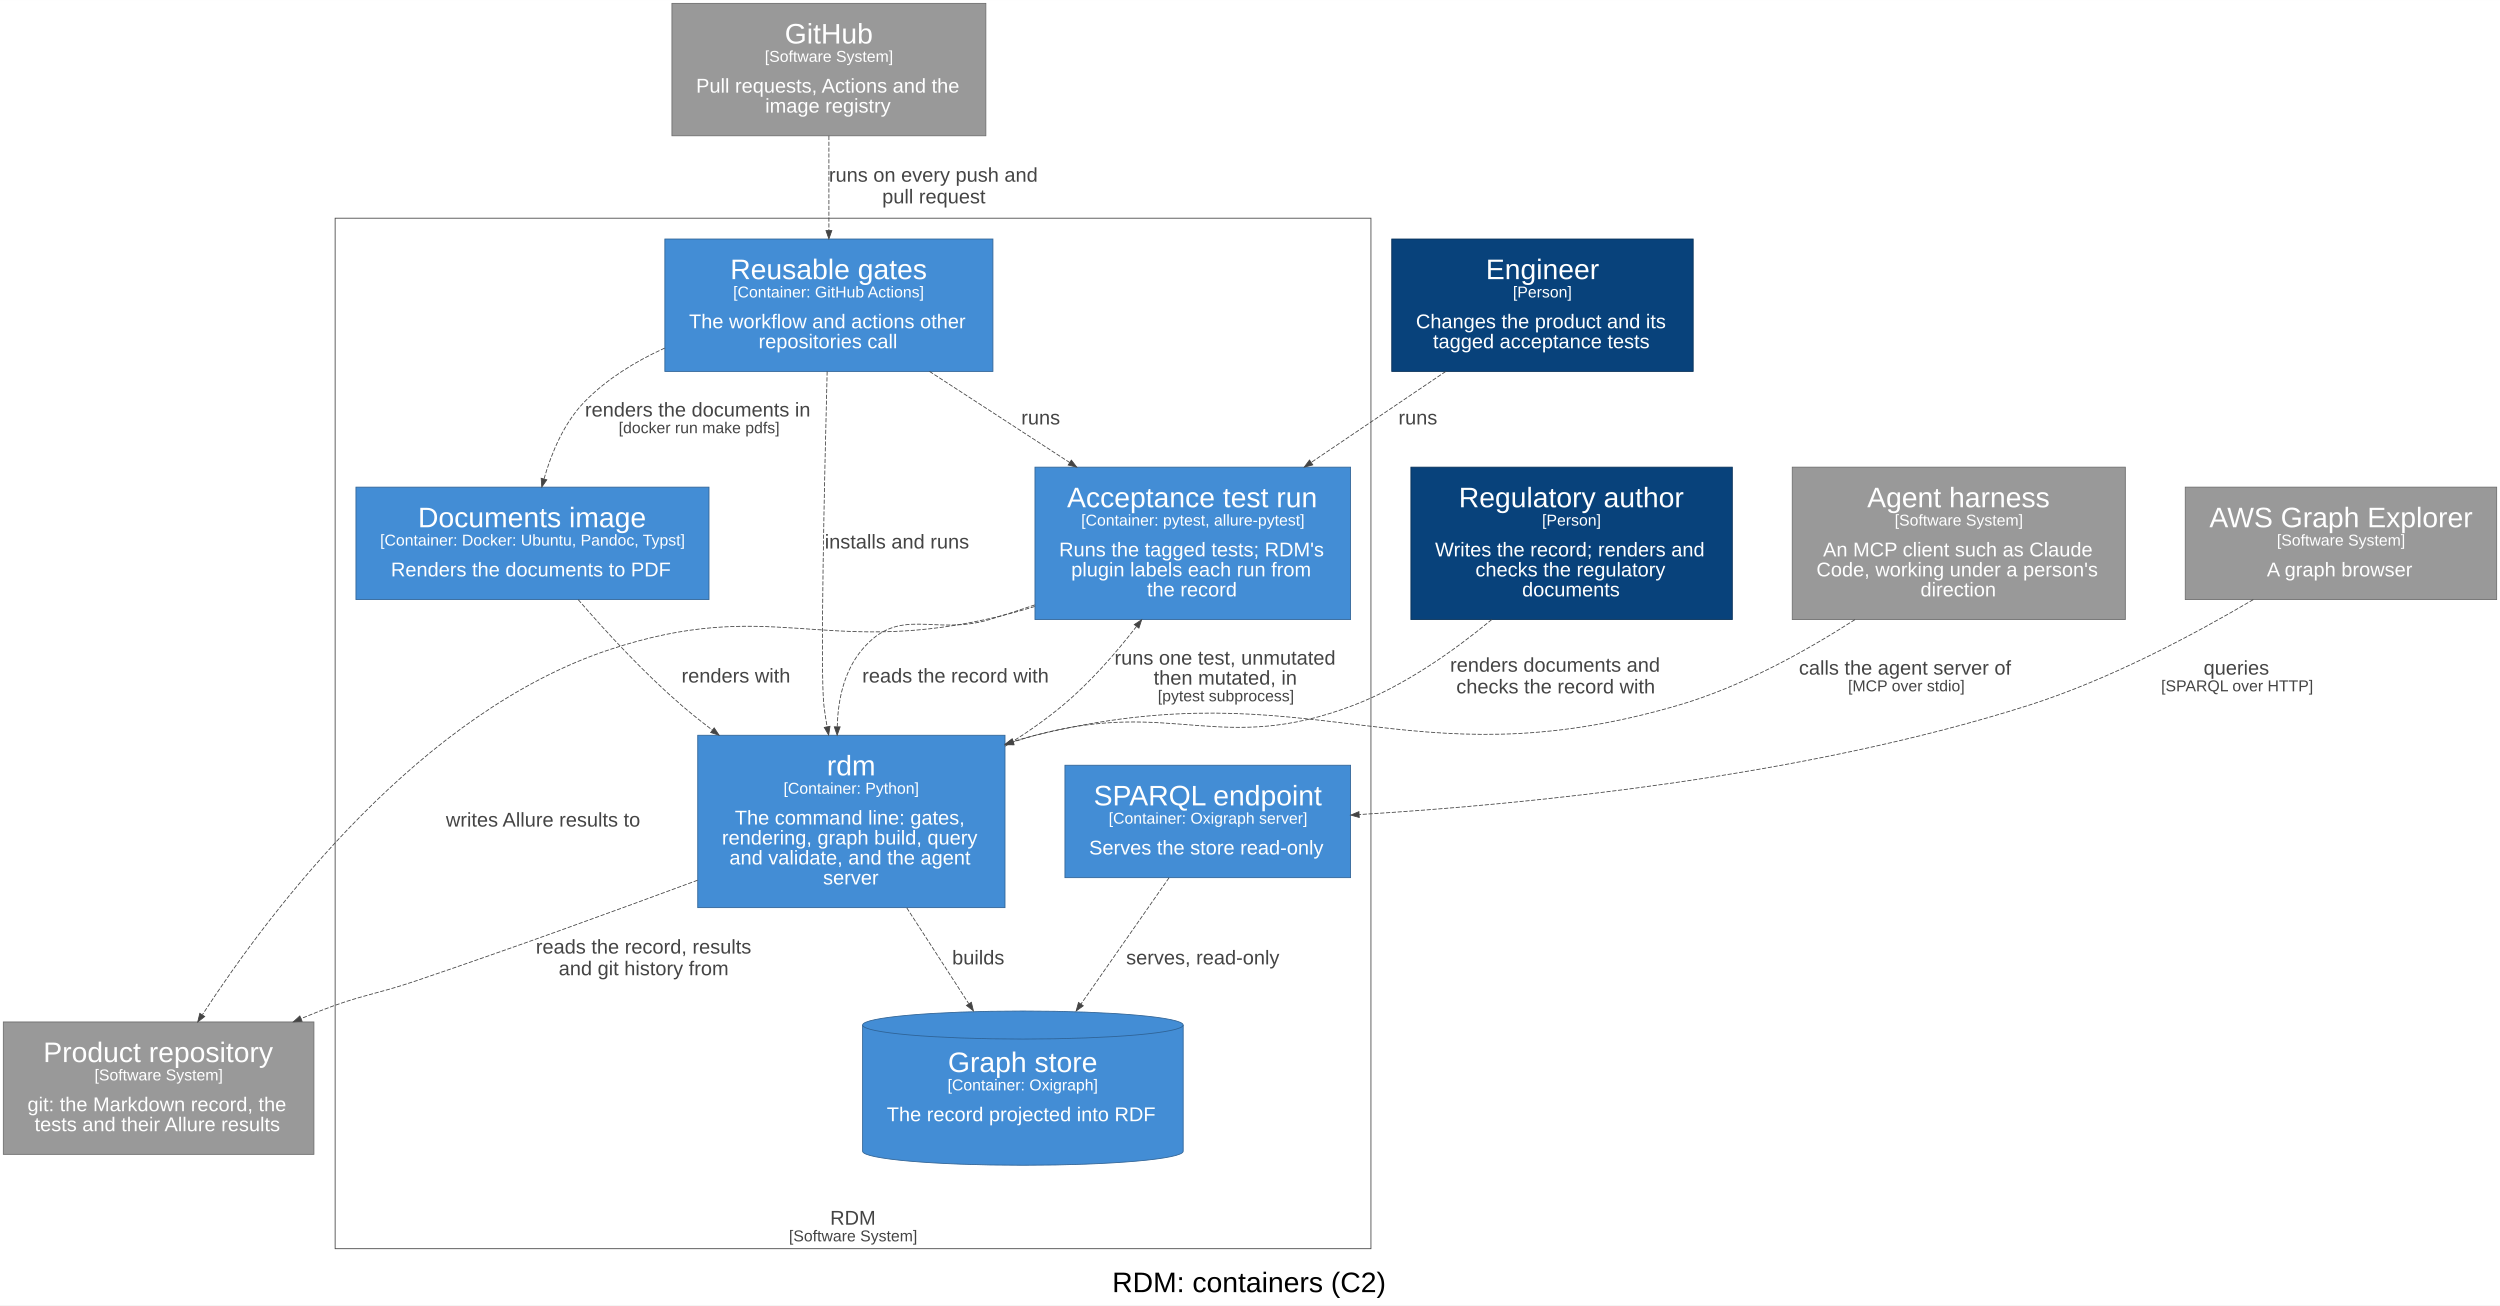
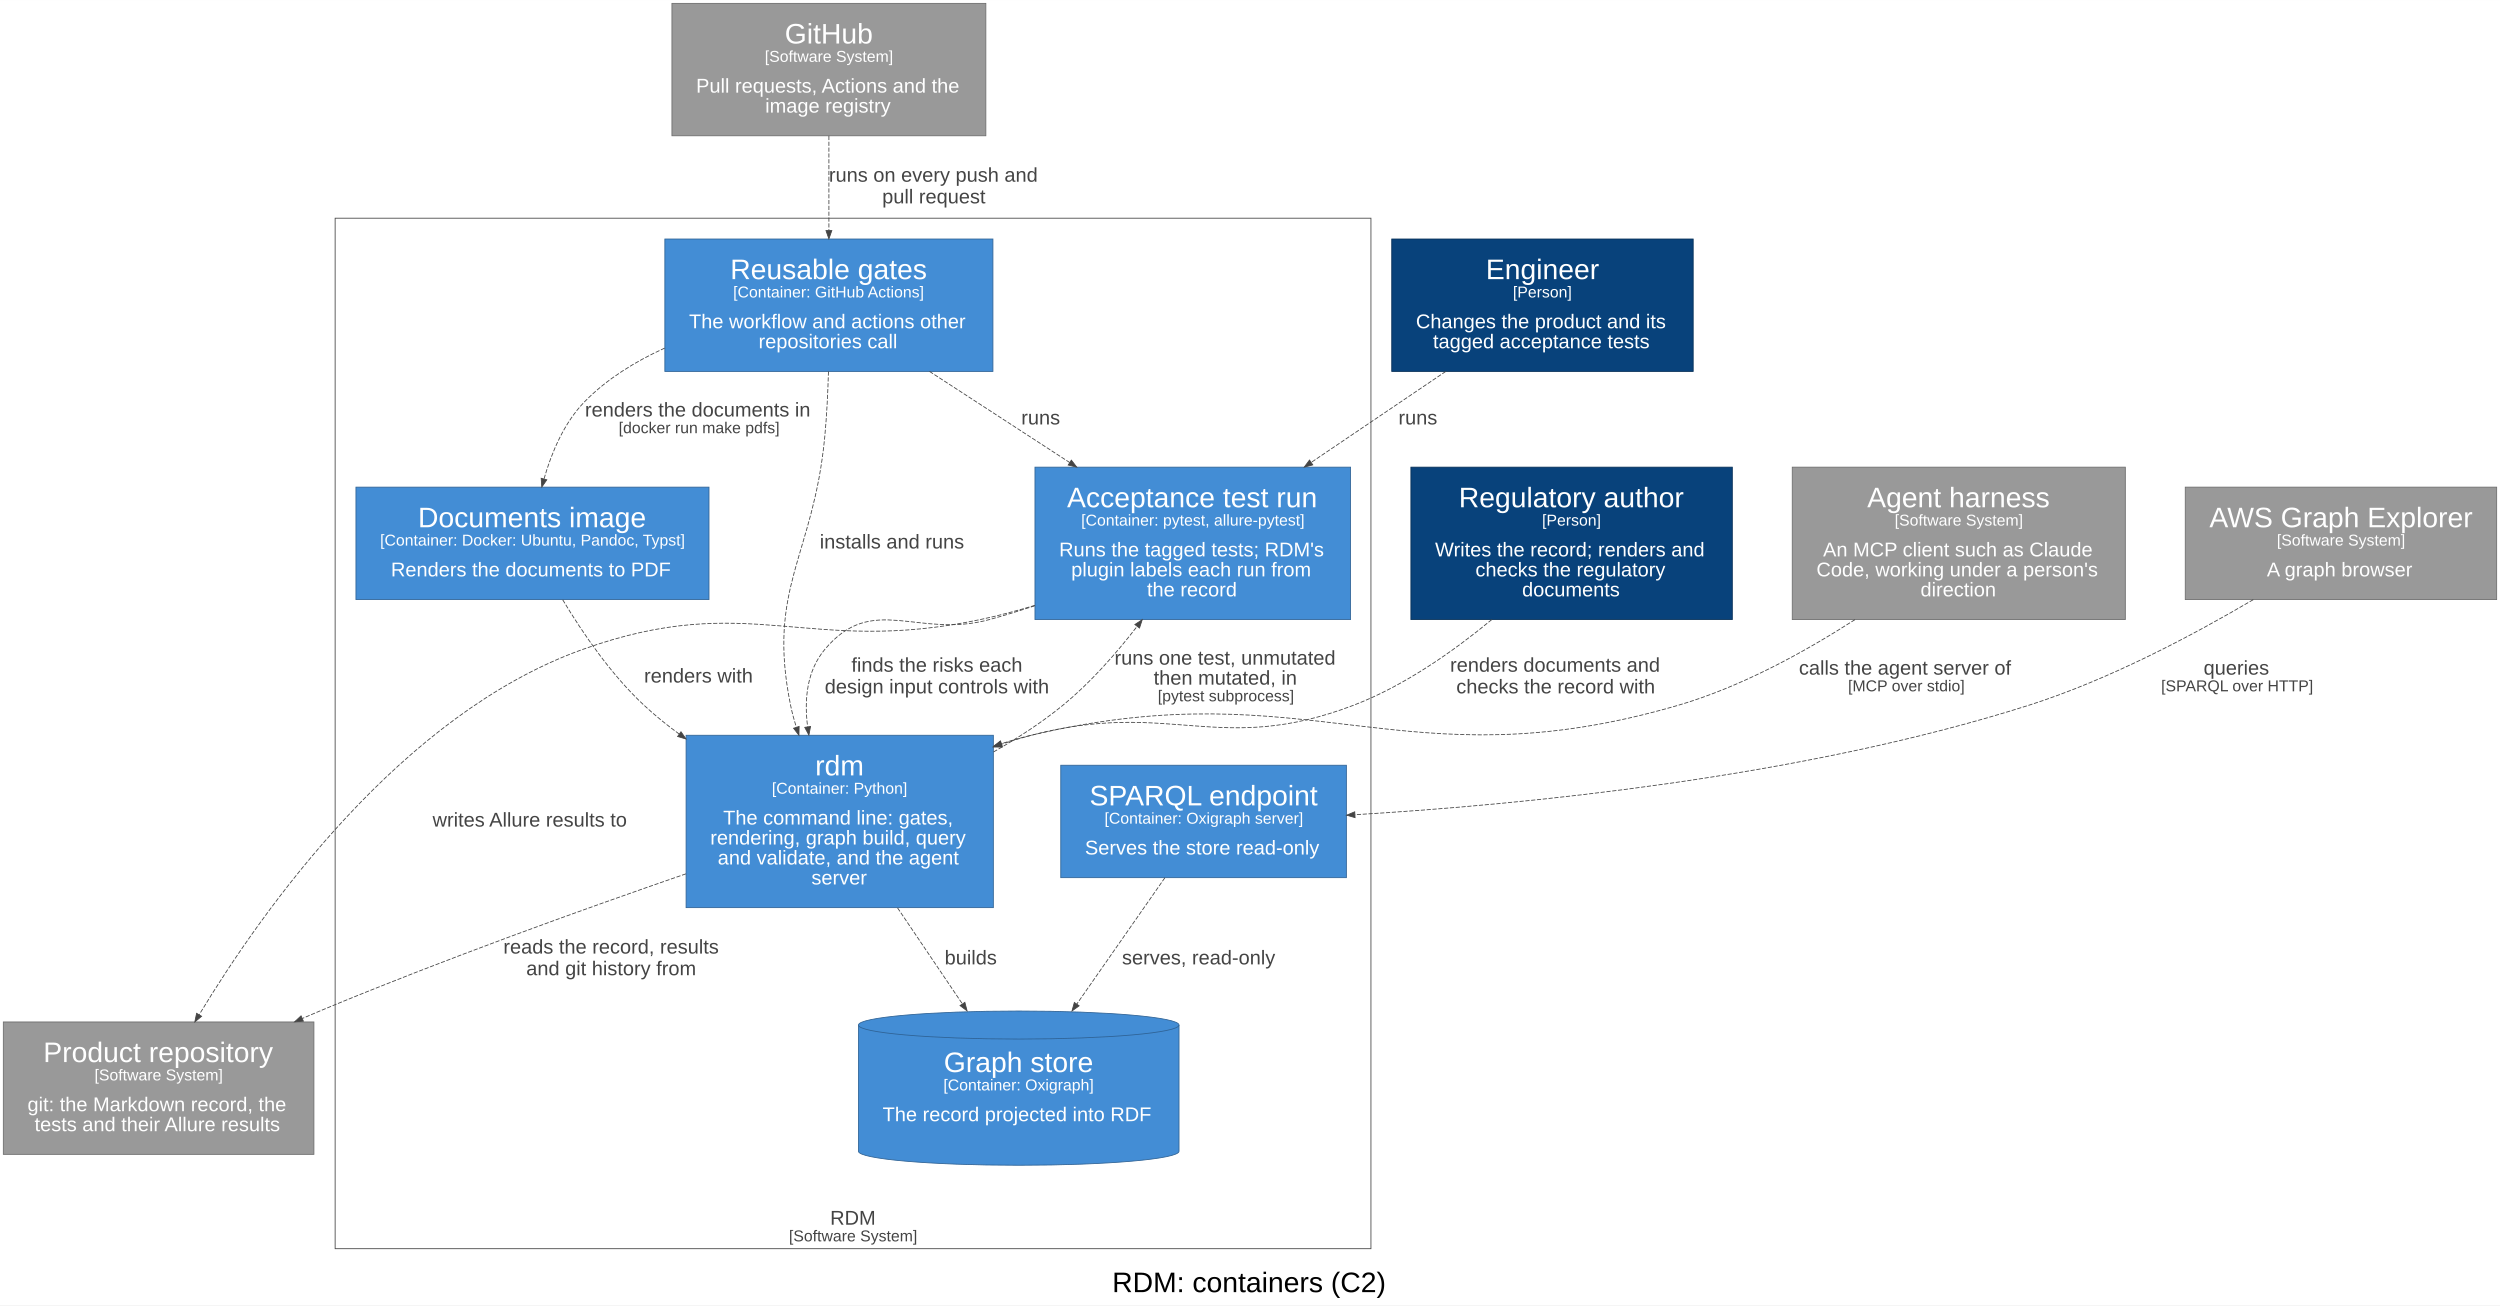
<svg xmlns="http://www.w3.org/2000/svg" width="3003pt" height="1568pt" viewBox="0.00 0.00 3002.50 1567.62">
  <g id="graph0" class="graph" transform="scale(1 1) rotate(0) translate(4 1563.62)">
    <polygon fill="white" stroke="transparent" points="-4,4 -4,-1563.62 2998.5,-1563.62 2998.5,4 -4,4" />
    <text text-anchor="start" x="1331.75" y="-11.8" font-family="Arial" font-size="34.00">RDM: containers (C2)</text>
    <g id="clust1" class="cluster">
      <polygon fill="none" stroke="#444444" points="398.5,-64 398.5,-1301.62 1642.5,-1301.62 1642.5,-64 398.5,-64" />
      <text text-anchor="start" x="993" y="-92.8" font-family="Arial" font-size="24.00" fill="#444444">RDM</text>
      <text text-anchor="start" x="943.5" y="-72.8" font-family="Arial" font-size="19.00" fill="#444444">[Software System]</text>
    </g>
    <g id="1" class="node">
      <polygon fill="#08427b" stroke="#052e56" points="2076.5,-1002.62 1690.5,-1002.62 1690.5,-819.62 2076.5,-819.62 2076.5,-1002.62" />
      <text text-anchor="start" x="1748" y="-954.42" font-family="Arial" font-size="34.00" fill="#ffffff">Regulatory author</text>
      <text text-anchor="start" x="1848" y="-932.42" font-family="Arial" font-size="19.00" fill="#ffffff">[Person]</text>
      <text text-anchor="start" x="1719.5" y="-895.42" font-family="Arial" font-size="24.00" fill="#ffffff">Writes the record; renders and</text>
      <text text-anchor="start" x="1768" y="-871.42" font-family="Arial" font-size="24.00" fill="#ffffff">checks the regulatory</text>
      <text text-anchor="start" x="1824" y="-847.42" font-family="Arial" font-size="24.00" fill="#ffffff">documents</text>
    </g>
    <g id="5" class="node">
-       <polygon fill="#438dd5" stroke="#2e6295" points="1203,-680.62 834,-680.62 834,-473.62 1203,-473.62 1203,-680.62" />
-       <text text-anchor="start" x="989" y="-632.42" font-family="Arial" font-size="34.00" fill="#ffffff">rdm</text>
-       <text text-anchor="start" x="937" y="-610.42" font-family="Arial" font-size="19.00" fill="#ffffff">[Container: Python]</text>
-       <text text-anchor="start" x="878.5" y="-573.42" font-family="Arial" font-size="24.00" fill="#ffffff">The command line: gates,</text>
-       <text text-anchor="start" x="863" y="-549.42" font-family="Arial" font-size="24.00" fill="#ffffff">rendering, graph build, query</text>
-       <text text-anchor="start" x="872" y="-525.42" font-family="Arial" font-size="24.00" fill="#ffffff">and validate, and the agent</text>
-       <text text-anchor="start" x="984.5" y="-501.42" font-family="Arial" font-size="24.00" fill="#ffffff">server</text>
+       <polygon fill="#438dd5" stroke="#2e6295" points="1189,-680.62 820,-680.62 820,-473.62 1189,-473.62 1189,-680.62" />
+       <text text-anchor="start" x="975" y="-632.42" font-family="Arial" font-size="34.00" fill="#ffffff">rdm</text>
+       <text text-anchor="start" x="923" y="-610.42" font-family="Arial" font-size="19.00" fill="#ffffff">[Container: Python]</text>
+       <text text-anchor="start" x="864.5" y="-573.42" font-family="Arial" font-size="24.00" fill="#ffffff">The command line: gates,</text>
+       <text text-anchor="start" x="849" y="-549.42" font-family="Arial" font-size="24.00" fill="#ffffff">rendering, graph build, query</text>
+       <text text-anchor="start" x="858" y="-525.42" font-family="Arial" font-size="24.00" fill="#ffffff">and validate, and the agent</text>
+       <text text-anchor="start" x="970.5" y="-501.42" font-family="Arial" font-size="24.00" fill="#ffffff">server</text>
    </g>
    <g id="65" class="edge">
-       <path fill="none" stroke="#444444" stroke-dasharray="5,2" d="M1787.59,-819.56C1741.03,-781.07 1682.11,-739.79 1621.5,-716.62 1462.21,-655.75 1404.12,-725.14 1239.5,-680.62 1230.66,-678.23 1221.72,-675.51 1212.79,-672.53" />
-       <polygon fill="#444444" stroke="#444444" points="1213.68,-669.14 1203.09,-669.21 1211.41,-675.76 1213.68,-669.14" />
+       <path fill="none" stroke="#444444" stroke-dasharray="5,2" d="M1787.6,-819.53C1741.04,-781.03 1682.13,-739.75 1621.5,-716.62 1460.1,-655.05 1401.61,-724.36 1234.5,-680.62 1222.65,-677.52 1210.65,-673.87 1198.65,-669.83" />
+       <polygon fill="#444444" stroke="#444444" points="1199.64,-666.47 1189.04,-666.51 1197.35,-673.09 1199.64,-666.47" />
      <text text-anchor="start" x="1737.5" y="-756.92" font-family="Arial" font-size="24.00" fill="#444444">renders documents and</text>
      <text text-anchor="start" x="1745" y="-730.92" font-family="Arial" font-size="24.00" fill="#444444">checks the record with</text>
    </g>
    <g id="2" class="node">
      <polygon fill="#08427b" stroke="#052e56" points="2029.5,-1276.62 1667.5,-1276.62 1667.5,-1117.62 2029.5,-1117.62 2029.5,-1276.62" />
      <text text-anchor="start" x="1780.5" y="-1228.42" font-family="Arial" font-size="34.00" fill="#ffffff">Engineer</text>
      <text text-anchor="start" x="1813" y="-1206.42" font-family="Arial" font-size="19.00" fill="#ffffff">[Person]</text>
      <text text-anchor="start" x="1696.5" y="-1169.42" font-family="Arial" font-size="24.00" fill="#ffffff">Changes the product and its</text>
      <text text-anchor="start" x="1717" y="-1145.42" font-family="Arial" font-size="24.00" fill="#ffffff">tagged acceptance tests</text>
    </g>
    <g id="45" class="node">
      <polygon fill="#438dd5" stroke="#2e6295" points="1618,-1002.62 1239,-1002.62 1239,-819.62 1618,-819.62 1618,-1002.62" />
      <text text-anchor="start" x="1277.5" y="-954.42" font-family="Arial" font-size="34.00" fill="#ffffff">Acceptance test run</text>
      <text text-anchor="start" x="1294.5" y="-932.42" font-family="Arial" font-size="19.00" fill="#ffffff">[Container: pytest, allure-pytest]</text>
      <text text-anchor="start" x="1268" y="-895.42" font-family="Arial" font-size="24.00" fill="#ffffff">Runs the tagged tests; RDM's</text>
      <text text-anchor="start" x="1282.5" y="-871.42" font-family="Arial" font-size="24.00" fill="#ffffff">plugin labels each run from</text>
      <text text-anchor="start" x="1373.5" y="-847.42" font-family="Arial" font-size="24.00" fill="#ffffff">the record</text>
    </g>
    <g id="66" class="edge">
      <path fill="none" stroke="#444444" stroke-dasharray="5,2" d="M1732.34,-1117.58C1682.33,-1083.76 1623.39,-1043.9 1570.78,-1008.34" />
      <polygon fill="#444444" stroke="#444444" points="1572.64,-1005.37 1562.4,-1002.67 1568.72,-1011.17 1572.64,-1005.37" />
      <text text-anchor="start" x="1675.5" y="-1053.92" font-family="Arial" font-size="24.00" fill="#444444">runs</text>
    </g>
    <g id="54" class="node">
      <polygon fill="#999999" stroke="#6b6b6b" points="373,-336.31 0,-336.31 0,-177.31 373,-177.31 373,-336.31" />
      <text text-anchor="start" x="48" y="-288.11" font-family="Arial" font-size="34.00" fill="#ffffff">Product repository</text>
      <text text-anchor="start" x="109.5" y="-266.11" font-family="Arial" font-size="19.00" fill="#ffffff">[Software System]</text>
      <text text-anchor="start" x="29" y="-229.11" font-family="Arial" font-size="24.00" fill="#ffffff">git: the Markdown record, the</text>
      <text text-anchor="start" x="37.5" y="-205.11" font-family="Arial" font-size="24.00" fill="#ffffff">tests and their Allure results</text>
    </g>
    <g id="55" class="node">
      <polygon fill="#999999" stroke="#6b6b6b" points="1180,-1559.62 803,-1559.62 803,-1400.62 1180,-1400.62 1180,-1559.62" />
      <text text-anchor="start" x="938.5" y="-1511.42" font-family="Arial" font-size="34.00" fill="#ffffff">GitHub</text>
      <text text-anchor="start" x="914.5" y="-1489.42" font-family="Arial" font-size="19.00" fill="#ffffff">[Software System]</text>
      <text text-anchor="start" x="832" y="-1452.42" font-family="Arial" font-size="24.00" fill="#ffffff">Pull requests, Actions and the</text>
      <text text-anchor="start" x="915" y="-1428.42" font-family="Arial" font-size="24.00" fill="#ffffff">image registry</text>
    </g>
    <g id="47" class="node">
      <polygon fill="#438dd5" stroke="#2e6295" points="1188.5,-1276.62 794.5,-1276.62 794.5,-1117.62 1188.5,-1117.62 1188.5,-1276.62" />
      <text text-anchor="start" x="873" y="-1228.42" font-family="Arial" font-size="34.00" fill="#ffffff">Reusable gates</text>
      <text text-anchor="start" x="876.5" y="-1206.42" font-family="Arial" font-size="19.00" fill="#ffffff">[Container: GitHub Actions]</text>
      <text text-anchor="start" x="823.5" y="-1169.42" font-family="Arial" font-size="24.00" fill="#ffffff">The workflow and actions other</text>
      <text text-anchor="start" x="907" y="-1145.42" font-family="Arial" font-size="24.00" fill="#ffffff">repositories call</text>
    </g>
    <g id="73" class="edge">
      <path fill="none" stroke="#444444" stroke-dasharray="5,2" d="M991.5,-1400.48C991.5,-1365.16 991.5,-1323.32 991.5,-1286.88" />
      <polygon fill="#444444" stroke="#444444" points="995,-1286.75 991.5,-1276.75 988,-1286.75 995,-1286.75" />
      <text text-anchor="start" x="991.5" y="-1345.42" font-family="Arial" font-size="24.00" fill="#444444">runs on every push and</text>
      <text text-anchor="start" x="1055.5" y="-1319.42" font-family="Arial" font-size="24.00" fill="#444444">pull request</text>
    </g>
    <g id="56" class="node">
      <polygon fill="#999999" stroke="#6b6b6b" points="2548.5,-1002.62 2148.5,-1002.62 2148.5,-819.62 2548.5,-819.62 2548.5,-1002.62" />
      <text text-anchor="start" x="2238.5" y="-954.42" font-family="Arial" font-size="34.00" fill="#ffffff">Agent harness</text>
      <text text-anchor="start" x="2271.5" y="-932.42" font-family="Arial" font-size="19.00" fill="#ffffff">[Software System]</text>
      <text text-anchor="start" x="2185.5" y="-895.42" font-family="Arial" font-size="24.00" fill="#ffffff">An MCP client such as Claude</text>
      <text text-anchor="start" x="2177.5" y="-871.42" font-family="Arial" font-size="24.00" fill="#ffffff">Code, working under a person's</text>
      <text text-anchor="start" x="2302.5" y="-847.42" font-family="Arial" font-size="24.00" fill="#ffffff">direction</text>
    </g>
    <g id="72" class="edge">
-       <path fill="none" stroke="#444444" stroke-dasharray="5,2" d="M2223.78,-819.48C2162.86,-780.33 2086.63,-738.55 2011.5,-716.62 1681.77,-620.41 1573.1,-762.42 1239.5,-680.62 1230.68,-678.46 1221.78,-675.94 1212.88,-673.13" />
-       <polygon fill="#444444" stroke="#444444" points="1213.82,-669.76 1203.22,-669.98 1211.64,-676.41 1213.82,-669.76" />
+       <path fill="none" stroke="#444444" stroke-dasharray="5,2" d="M2223.78,-819.47C2162.87,-780.32 2086.63,-738.54 2011.5,-716.62 1679.62,-619.84 1570.88,-760.37 1234.5,-680.62 1222.67,-677.82 1210.69,-674.41 1198.74,-670.57" />
+       <polygon fill="#444444" stroke="#444444" points="1199.76,-667.22 1189.17,-667.4 1197.56,-673.87 1199.76,-667.22" />
      <text text-anchor="start" x="2156.5" y="-753.42" font-family="Arial" font-size="24.00" fill="#444444">calls the agent server of</text>
      <text text-anchor="start" x="2215.5" y="-733.42" font-family="Arial" font-size="19.00" fill="#444444">[MCP over stdio]</text>
    </g>
    <g id="57" class="node">
      <polygon fill="#999999" stroke="#6b6b6b" points="2994.5,-978.62 2620.5,-978.62 2620.5,-843.62 2994.5,-843.62 2994.5,-978.62" />
      <text text-anchor="start" x="2649.5" y="-930.42" font-family="Arial" font-size="34.00" fill="#ffffff">AWS Graph Explorer</text>
      <text text-anchor="start" x="2730.5" y="-908.42" font-family="Arial" font-size="19.00" fill="#ffffff">[Software System]</text>
      <text text-anchor="start" x="2718.5" y="-871.42" font-family="Arial" font-size="24.00" fill="#ffffff">A graph browser</text>
    </g>
    <g id="52" class="node">
-       <polygon fill="#438dd5" stroke="#2e6295" points="1618,-644.62 1275,-644.62 1275,-509.62 1618,-509.62 1618,-644.62" />
-       <text text-anchor="start" x="1309.5" y="-596.42" font-family="Arial" font-size="34.00" fill="#ffffff">SPARQL endpoint</text>
-       <text text-anchor="start" x="1327.5" y="-574.42" font-family="Arial" font-size="19.00" fill="#ffffff">[Container: Oxigraph server]</text>
-       <text text-anchor="start" x="1304" y="-537.42" font-family="Arial" font-size="24.00" fill="#ffffff">Serves the store read-only</text>
+       <polygon fill="#438dd5" stroke="#2e6295" points="1613,-644.62 1270,-644.62 1270,-509.62 1613,-509.62 1613,-644.62" />
+       <text text-anchor="start" x="1304.5" y="-596.42" font-family="Arial" font-size="34.00" fill="#ffffff">SPARQL endpoint</text>
+       <text text-anchor="start" x="1322.5" y="-574.42" font-family="Arial" font-size="19.00" fill="#ffffff">[Container: Oxigraph server]</text>
+       <text text-anchor="start" x="1299" y="-537.42" font-family="Arial" font-size="24.00" fill="#ffffff">Serves the store read-only</text>
    </g>
    <g id="71" class="edge">
-       <path fill="none" stroke="#444444" stroke-dasharray="5,2" d="M2702.14,-843.52C2629.18,-800.52 2528.32,-747.1 2432.5,-716.62 2160.55,-630.12 1829.31,-597.59 1628.34,-585.39" />
-       <polygon fill="#444444" stroke="#444444" points="1628.46,-581.89 1618.27,-584.79 1628.05,-588.88 1628.46,-581.89" />
+       <path fill="none" stroke="#444444" stroke-dasharray="5,2" d="M2702.15,-843.5C2629.19,-800.49 2528.33,-747.07 2432.5,-716.62 2158.76,-629.66 1825.25,-597.26 1623.36,-585.21" />
+       <polygon fill="#444444" stroke="#444444" points="1623.43,-581.71 1613.24,-584.62 1623.02,-588.7 1623.43,-581.71" />
      <text text-anchor="start" x="2642.5" y="-753.42" font-family="Arial" font-size="24.00" fill="#444444">queries</text>
      <text text-anchor="start" x="2591.5" y="-733.42" font-family="Arial" font-size="19.00" fill="#444444">[SPARQL over HTTP]</text>
    </g>
    <g id="68" class="edge">
-       <path fill="none" stroke="#444444" stroke-dasharray="5,2" d="M1238.7,-835.26C1218.92,-829.23 1198.94,-823.85 1179.5,-819.62 983.01,-776.9 919.45,-846.66 728.5,-783.62 501.69,-708.75 323.2,-474.13 239.12,-345.07" />
-       <polygon fill="#444444" stroke="#444444" points="241.85,-342.84 233.48,-336.34 235.97,-346.64 241.85,-342.84" />
-       <text text-anchor="start" x="531.5" y="-570.92" font-family="Arial" font-size="24.00" fill="#444444">writes Allure results to</text>
+       <path fill="none" stroke="#444444" stroke-dasharray="5,2" d="M1238.97,-836.67C1217.13,-830.06 1194.99,-824.16 1173.5,-819.62 965.05,-775.61 896.01,-855.63 695.5,-783.62 478.09,-705.55 312.74,-473.13 235.18,-345" />
+       <polygon fill="#444444" stroke="#444444" points="238.12,-343.11 229.97,-336.34 232.12,-346.71 238.12,-343.11" />
+       <text text-anchor="start" x="515.5" y="-570.92" font-family="Arial" font-size="24.00" fill="#444444">writes Allure results to</text>
    </g>
-     <g id="121" class="edge">
-       <path fill="none" stroke="#444444" stroke-dasharray="5,2" d="M1238.8,-837.17C1220.55,-830.94 1202.23,-824.98 1184.5,-819.62 1117.62,-799.44 1076.58,-836.99 1031.5,-783.62 1010.02,-758.2 1002.44,-724.08 1001.5,-690.95" />
-       <polygon fill="#444444" stroke="#444444" points="1005,-690.69 1001.42,-680.72 998,-690.75 1005,-690.69" />
-       <text text-anchor="start" x="1031.5" y="-743.92" font-family="Arial" font-size="24.00" fill="#444444">reads the record with</text>
+     <g id="103" class="edge">
+       <path fill="none" stroke="#444444" stroke-dasharray="5,2" d="M1238.74,-836.1C1220.54,-830.1 1202.26,-824.49 1184.5,-819.62 1098.24,-795.98 1043.81,-852.29 986.5,-783.62 965.18,-758.08 961.71,-724.02 965.93,-690.98" />
+       <polygon fill="#444444" stroke="#444444" points="969.44,-691.19 967.48,-680.77 962.52,-690.14 969.44,-691.19" />
+       <text text-anchor="start" x="1018.5" y="-756.92" font-family="Arial" font-size="24.00" fill="#444444">finds the risks each</text>
+       <text text-anchor="start" x="986.5" y="-730.92" font-family="Arial" font-size="24.00" fill="#444444">design input controls with</text>
    </g>
    <g id="74" class="edge">
      <path fill="none" stroke="#444444" stroke-dasharray="5,2" d="M1112.36,-1117.58C1164.5,-1083.7 1225.98,-1043.74 1280.79,-1008.12" />
      <polygon fill="#444444" stroke="#444444" points="1282.7,-1011.05 1289.18,-1002.67 1278.89,-1005.18 1282.7,-1011.05" />
      <text text-anchor="start" x="1222.5" y="-1053.92" font-family="Arial" font-size="24.00" fill="#444444">runs</text>
    </g>
    <g id="75" class="edge">
-       <path fill="none" stroke="#444444" stroke-dasharray="5,2" d="M989.41,-1117.56C986.22,-991.73 980.97,-755.15 985.5,-716.62 986.5,-708.15 987.82,-699.45 989.37,-690.73" />
-       <polygon fill="#444444" stroke="#444444" points="992.82,-691.36 991.21,-680.88 985.93,-690.07 992.82,-691.36" />
-       <text text-anchor="start" x="986.5" y="-904.92" font-family="Arial" font-size="24.00" fill="#444444">installs and runs</text>
+       <path fill="none" stroke="#444444" stroke-dasharray="5,2" d="M990.98,-1117.49C990.28,-1092.26 988.95,-1064.22 986.5,-1038.62 972.73,-895.02 916.65,-857.98 945.5,-716.62 947.28,-707.88 949.64,-699 952.39,-690.19" />
+       <polygon fill="#444444" stroke="#444444" points="955.73,-691.24 955.52,-680.65 949.08,-689.06 955.73,-691.24" />
+       <text text-anchor="start" x="980.5" y="-904.92" font-family="Arial" font-size="24.00" fill="#444444">installs and runs</text>
    </g>
    <g id="53" class="node">
      <polygon fill="#438dd5" stroke="#2e6295" points="847.5,-978.62 423.5,-978.62 423.5,-843.62 847.5,-843.62 847.5,-978.62" />
      <text text-anchor="start" x="498" y="-930.42" font-family="Arial" font-size="34.00" fill="#ffffff">Documents image</text>
      <text text-anchor="start" x="452.5" y="-908.42" font-family="Arial" font-size="19.00" fill="#ffffff">[Container: Docker: Ubuntu, Pandoc, Typst]</text>
      <text text-anchor="start" x="465.5" y="-871.42" font-family="Arial" font-size="24.00" fill="#ffffff">Renders the documents to PDF</text>
    </g>
-     <g id="140" class="edge">
+     <g id="117" class="edge">
      <path fill="none" stroke="#444444" stroke-dasharray="5,2" d="M794.31,-1145.62C759.12,-1129.64 725.21,-1108.78 698.5,-1081.62 673.76,-1056.47 658.6,-1020.74 649.38,-988.56" />
      <polygon fill="#444444" stroke="#444444" points="652.7,-987.44 646.7,-978.71 645.95,-989.28 652.7,-987.44" />
      <text text-anchor="start" x="698.5" y="-1063.42" font-family="Arial" font-size="24.00" fill="#444444">renders the documents in</text>
      <text text-anchor="start" x="739" y="-1043.42" font-family="Arial" font-size="19.00" fill="#444444">[docker run make pdfs]</text>
    </g>
    <g id="67" class="edge">
-       <path fill="none" stroke="#444444" stroke-dasharray="5,2" d="M833.76,-506.49C733.98,-469.47 608.43,-423.85 495.5,-385.62 444.77,-368.46 430.38,-369.13 380.5,-349.62 372.97,-346.68 365.33,-343.58 357.65,-340.37" />
-       <polygon fill="#444444" stroke="#444444" points="358.83,-337.07 348.26,-336.39 356.1,-343.51 358.83,-337.07" />
-       <text text-anchor="start" x="639.5" y="-418.43" font-family="Arial" font-size="24.00" fill="#444444">reads the record, results</text>
-       <text text-anchor="start" x="667" y="-392.43" font-family="Arial" font-size="24.00" fill="#444444">and git history from</text>
+       <path fill="none" stroke="#444444" stroke-dasharray="5,2" d="M819.82,-514.2C694.69,-470.99 526.23,-410.4 380.5,-349.62 373.43,-346.68 366.24,-343.61 359,-340.46" />
+       <polygon fill="#444444" stroke="#444444" points="360.37,-337.24 349.8,-336.43 357.56,-343.65 360.37,-337.24" />
+       <text text-anchor="start" x="600.5" y="-418.43" font-family="Arial" font-size="24.00" fill="#444444">reads the record, results</text>
+       <text text-anchor="start" x="628" y="-392.43" font-family="Arial" font-size="24.00" fill="#444444">and git history from</text>
    </g>
-     <g id="152" class="edge">
-       <path fill="none" stroke="#444444" stroke-dasharray="5,2" d="M1203.15,-667.45C1227.48,-682.43 1251.3,-698.92 1272.5,-716.62 1305.02,-743.78 1335.54,-778.57 1360.81,-811.14" />
-       <polygon fill="#444444" stroke="#444444" points="1358.26,-813.56 1367.12,-819.36 1363.81,-809.3 1358.26,-813.56" />
+     <g id="127" class="edge">
+       <path fill="none" stroke="#444444" stroke-dasharray="5,2" d="M1189.27,-660.61C1218.42,-677.23 1247.24,-696.01 1272.5,-716.62 1305.47,-743.54 1336.2,-778.45 1361.51,-811.18" />
+       <polygon fill="#444444" stroke="#444444" points="1358.97,-813.63 1367.83,-819.45 1364.54,-809.38 1358.97,-813.63" />
      <text text-anchor="start" x="1334.5" y="-765.42" font-family="Arial" font-size="24.00" fill="#444444">runs one test, unmutated</text>
      <text text-anchor="start" x="1381.5" y="-741.42" font-family="Arial" font-size="24.00" fill="#444444">then mutated, in</text>
      <text text-anchor="start" x="1386.5" y="-721.42" font-family="Arial" font-size="19.00" fill="#444444">[pytest subprocess]</text>
    </g>
    <g id="51" class="node">
-       <path fill="#438dd5" stroke="#2e6295" d="M1417,-332.6C1417,-341.89 1330.72,-349.44 1224.5,-349.44 1118.28,-349.44 1032,-341.89 1032,-332.6 1032,-332.6 1032,-181.03 1032,-181.03 1032,-171.74 1118.28,-164.19 1224.5,-164.19 1330.72,-164.19 1417,-171.74 1417,-181.03 1417,-181.03 1417,-332.6 1417,-332.6" />
-       <path fill="none" stroke="#2e6295" d="M1417,-332.6C1417,-323.3 1330.72,-315.76 1224.5,-315.76 1118.28,-315.76 1032,-323.3 1032,-332.6" />
-       <text text-anchor="start" x="1134.5" y="-276.11" font-family="Arial" font-size="34.00" fill="#ffffff">Graph store</text>
-       <text text-anchor="start" x="1134" y="-254.11" font-family="Arial" font-size="19.00" fill="#ffffff">[Container: Oxigraph]</text>
-       <text text-anchor="start" x="1061" y="-217.11" font-family="Arial" font-size="24.00" fill="#ffffff">The record projected into RDF</text>
+       <path fill="#438dd5" stroke="#2e6295" d="M1412,-332.6C1412,-341.89 1325.72,-349.44 1219.5,-349.44 1113.28,-349.44 1027,-341.89 1027,-332.6 1027,-332.6 1027,-181.03 1027,-181.03 1027,-171.74 1113.28,-164.19 1219.5,-164.19 1325.72,-164.19 1412,-171.74 1412,-181.03 1412,-181.03 1412,-332.6 1412,-332.6" />
+       <path fill="none" stroke="#2e6295" d="M1412,-332.6C1412,-323.3 1325.72,-315.76 1219.5,-315.76 1113.28,-315.76 1027,-323.3 1027,-332.6" />
+       <text text-anchor="start" x="1129.5" y="-276.11" font-family="Arial" font-size="34.00" fill="#ffffff">Graph store</text>
+       <text text-anchor="start" x="1129" y="-254.11" font-family="Arial" font-size="19.00" fill="#ffffff">[Container: Oxigraph]</text>
+       <text text-anchor="start" x="1056" y="-217.11" font-family="Arial" font-size="24.00" fill="#ffffff">The record projected into RDF</text>
    </g>
    <g id="69" class="edge">
-       <path fill="none" stroke="#444444" stroke-dasharray="5,2" d="M1085.1,-473.22C1108.93,-436.39 1135.75,-394.95 1159.45,-358.33" />
-       <polygon fill="#444444" stroke="#444444" points="1162.59,-359.92 1165.09,-349.62 1156.71,-356.11 1162.59,-359.92" />
-       <text text-anchor="start" x="1139.5" y="-405.43" font-family="Arial" font-size="24.00" fill="#444444">builds</text>
+       <path fill="none" stroke="#444444" stroke-dasharray="5,2" d="M1074.01,-473.22C1098.88,-436.39 1126.87,-394.95 1151.61,-358.33" />
+       <polygon fill="#444444" stroke="#444444" points="1154.79,-359.87 1157.49,-349.62 1148.99,-355.95 1154.79,-359.87" />
+       <text text-anchor="start" x="1130.5" y="-405.43" font-family="Arial" font-size="24.00" fill="#444444">builds</text>
    </g>
    <g id="70" class="edge">
-       <path fill="none" stroke="#444444" stroke-dasharray="5,2" d="M1399.96,-509.4C1369.37,-465.54 1328.79,-407.35 1294.36,-357.98" />
-       <polygon fill="#444444" stroke="#444444" points="1297.04,-355.7 1288.45,-349.5 1291.3,-359.71 1297.04,-355.7" />
-       <text text-anchor="start" x="1348.5" y="-405.43" font-family="Arial" font-size="24.00" fill="#444444">serves, read-only</text>
+       <path fill="none" stroke="#444444" stroke-dasharray="5,2" d="M1394.96,-509.4C1364.37,-465.54 1323.79,-407.35 1289.36,-357.98" />
+       <polygon fill="#444444" stroke="#444444" points="1292.04,-355.7 1283.45,-349.5 1286.3,-359.71 1292.04,-355.7" />
+       <text text-anchor="start" x="1343.5" y="-405.43" font-family="Arial" font-size="24.00" fill="#444444">serves, read-only</text>
    </g>
    <g id="76" class="edge">
-       <path fill="none" stroke="#444444" stroke-dasharray="5,2" d="M690.52,-843.39C724.29,-804.33 769.57,-755.27 814.5,-716.62 826.26,-706.51 838.77,-696.49 851.6,-686.73" />
-       <polygon fill="#444444" stroke="#444444" points="853.74,-689.5 859.62,-680.69 849.52,-683.91 853.74,-689.5" />
-       <text text-anchor="start" x="814.5" y="-743.92" font-family="Arial" font-size="24.00" fill="#444444">renders with</text>
+       <path fill="none" stroke="#444444" stroke-dasharray="5,2" d="M671.83,-843.3C695.86,-803.26 730.14,-753.21 769.5,-716.62 782.52,-704.52 796.78,-692.99 811.63,-682.12" />
+       <polygon fill="#444444" stroke="#444444" points="813.86,-684.83 819.94,-676.15 809.78,-679.14 813.86,-684.83" />
+       <text text-anchor="start" x="769.5" y="-743.92" font-family="Arial" font-size="24.00" fill="#444444">renders with</text>
    </g>
  </g>
</svg>
